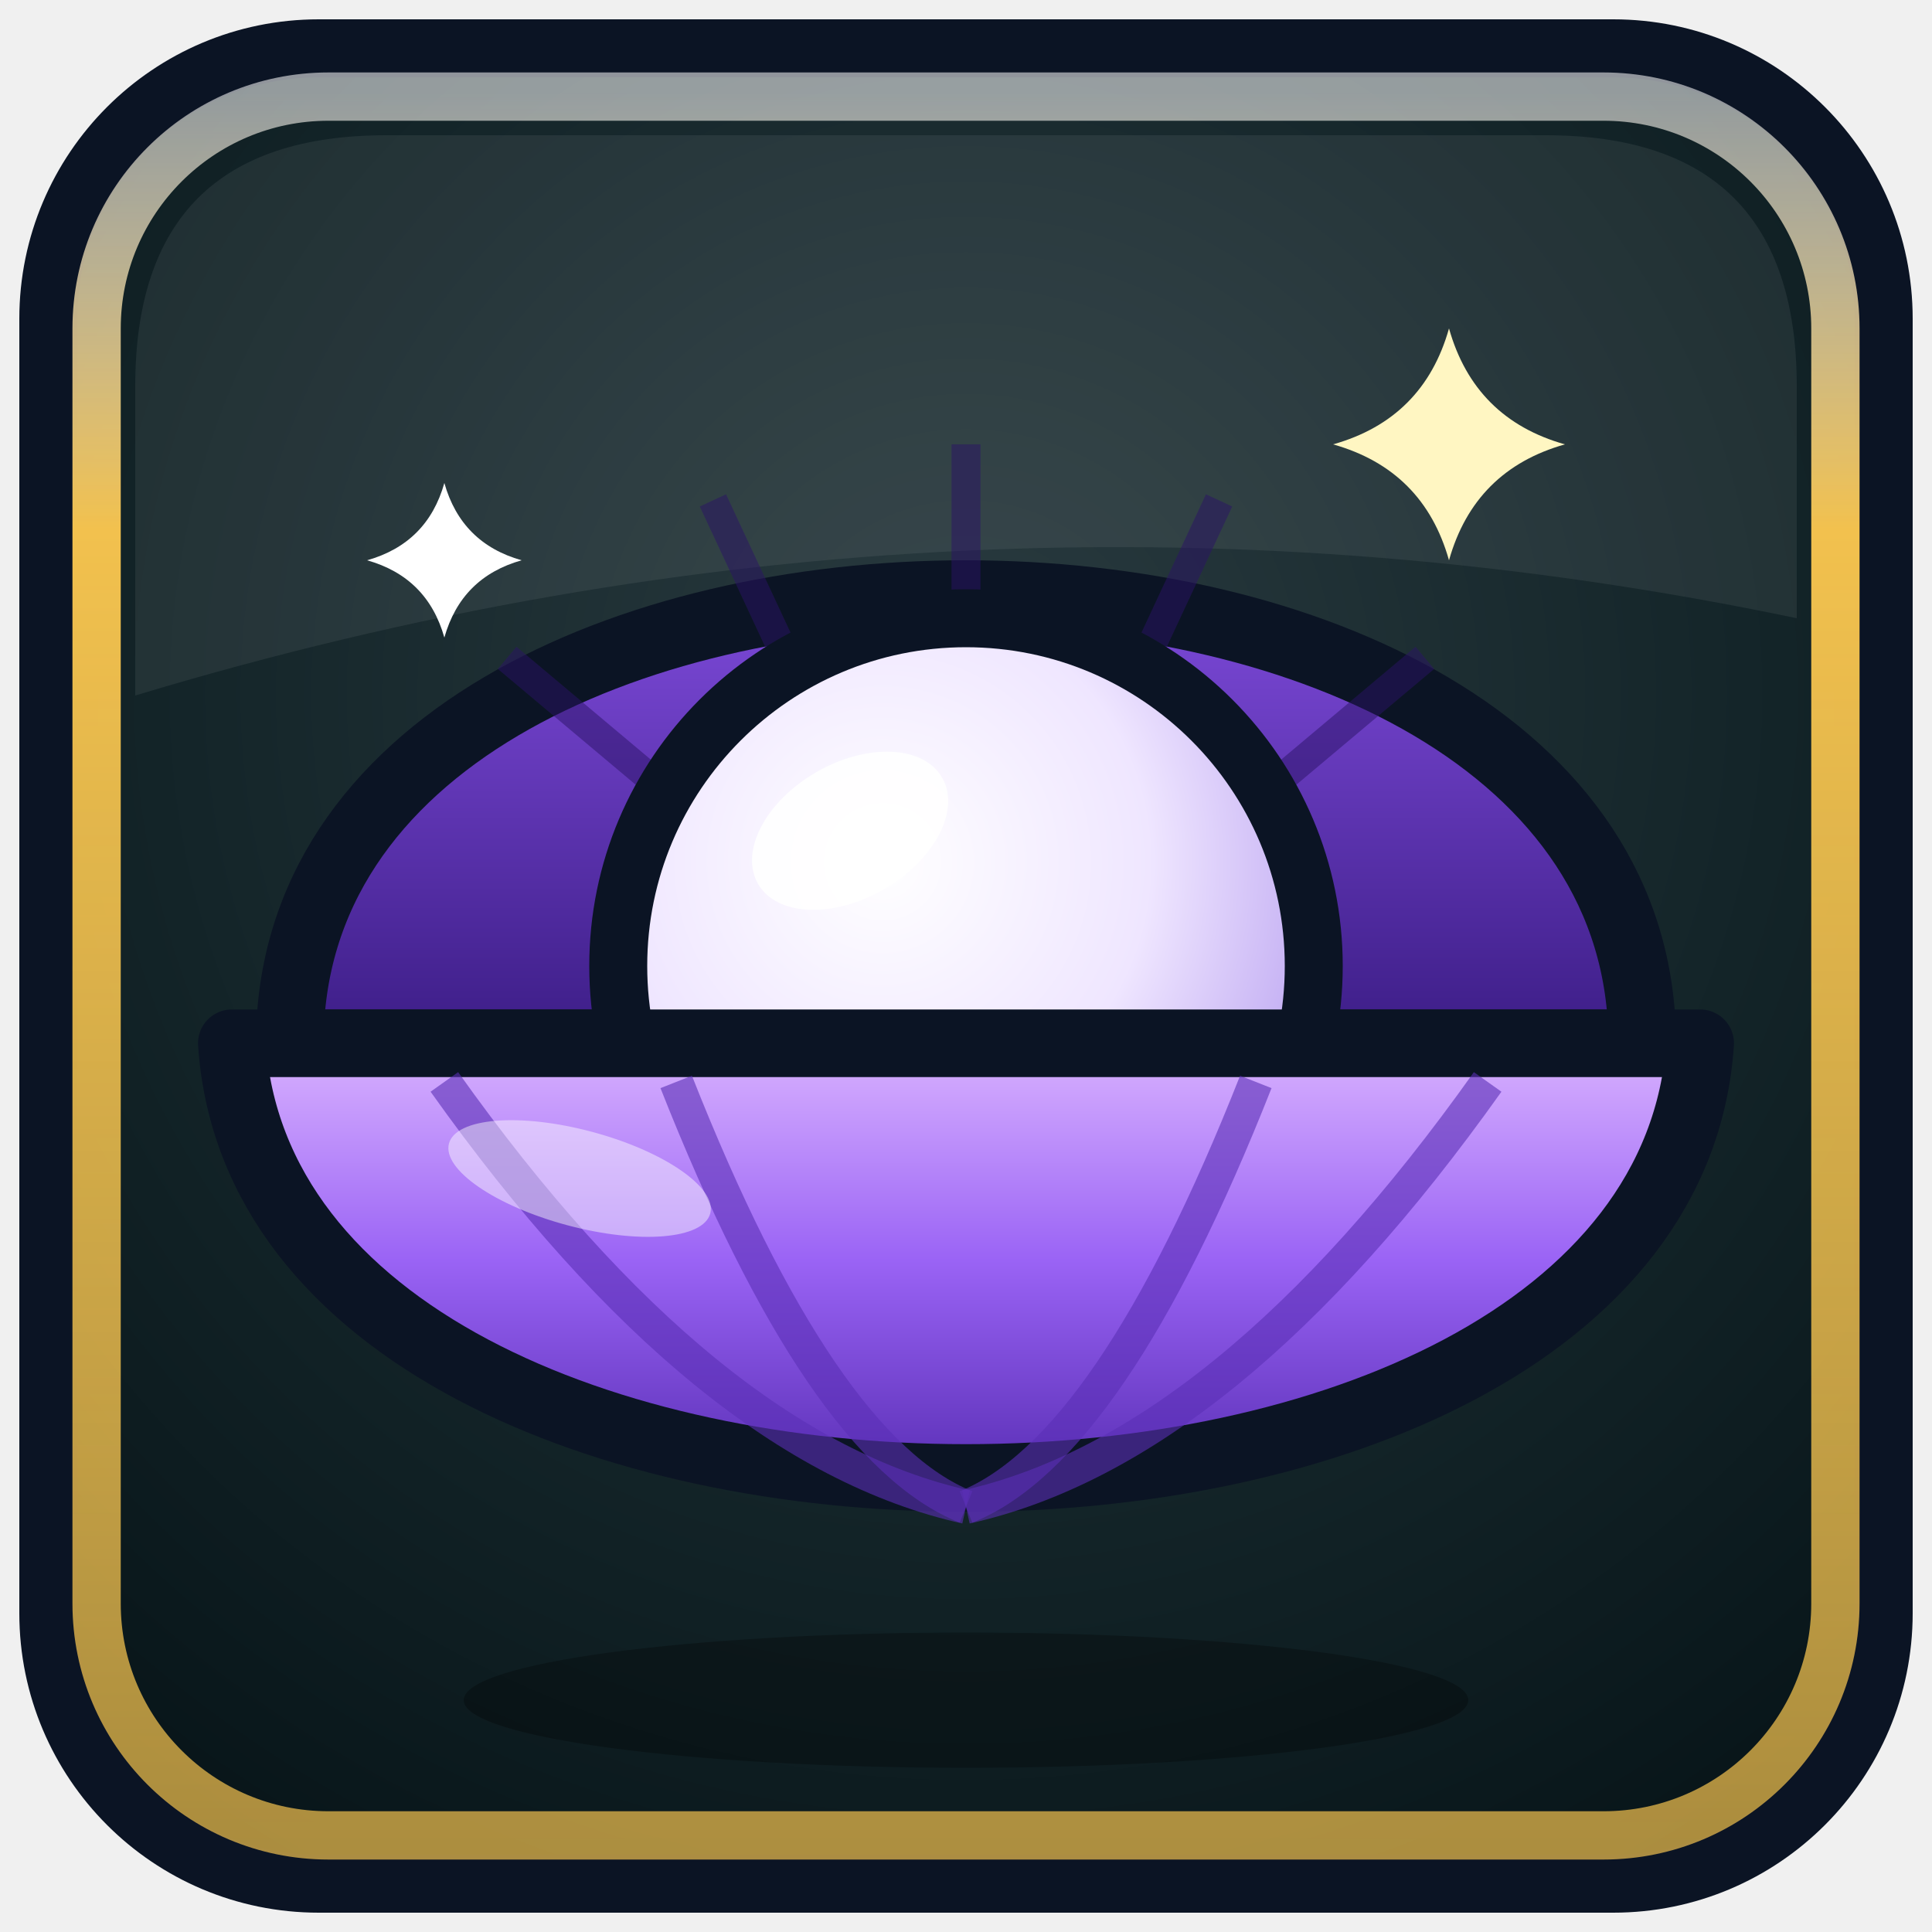
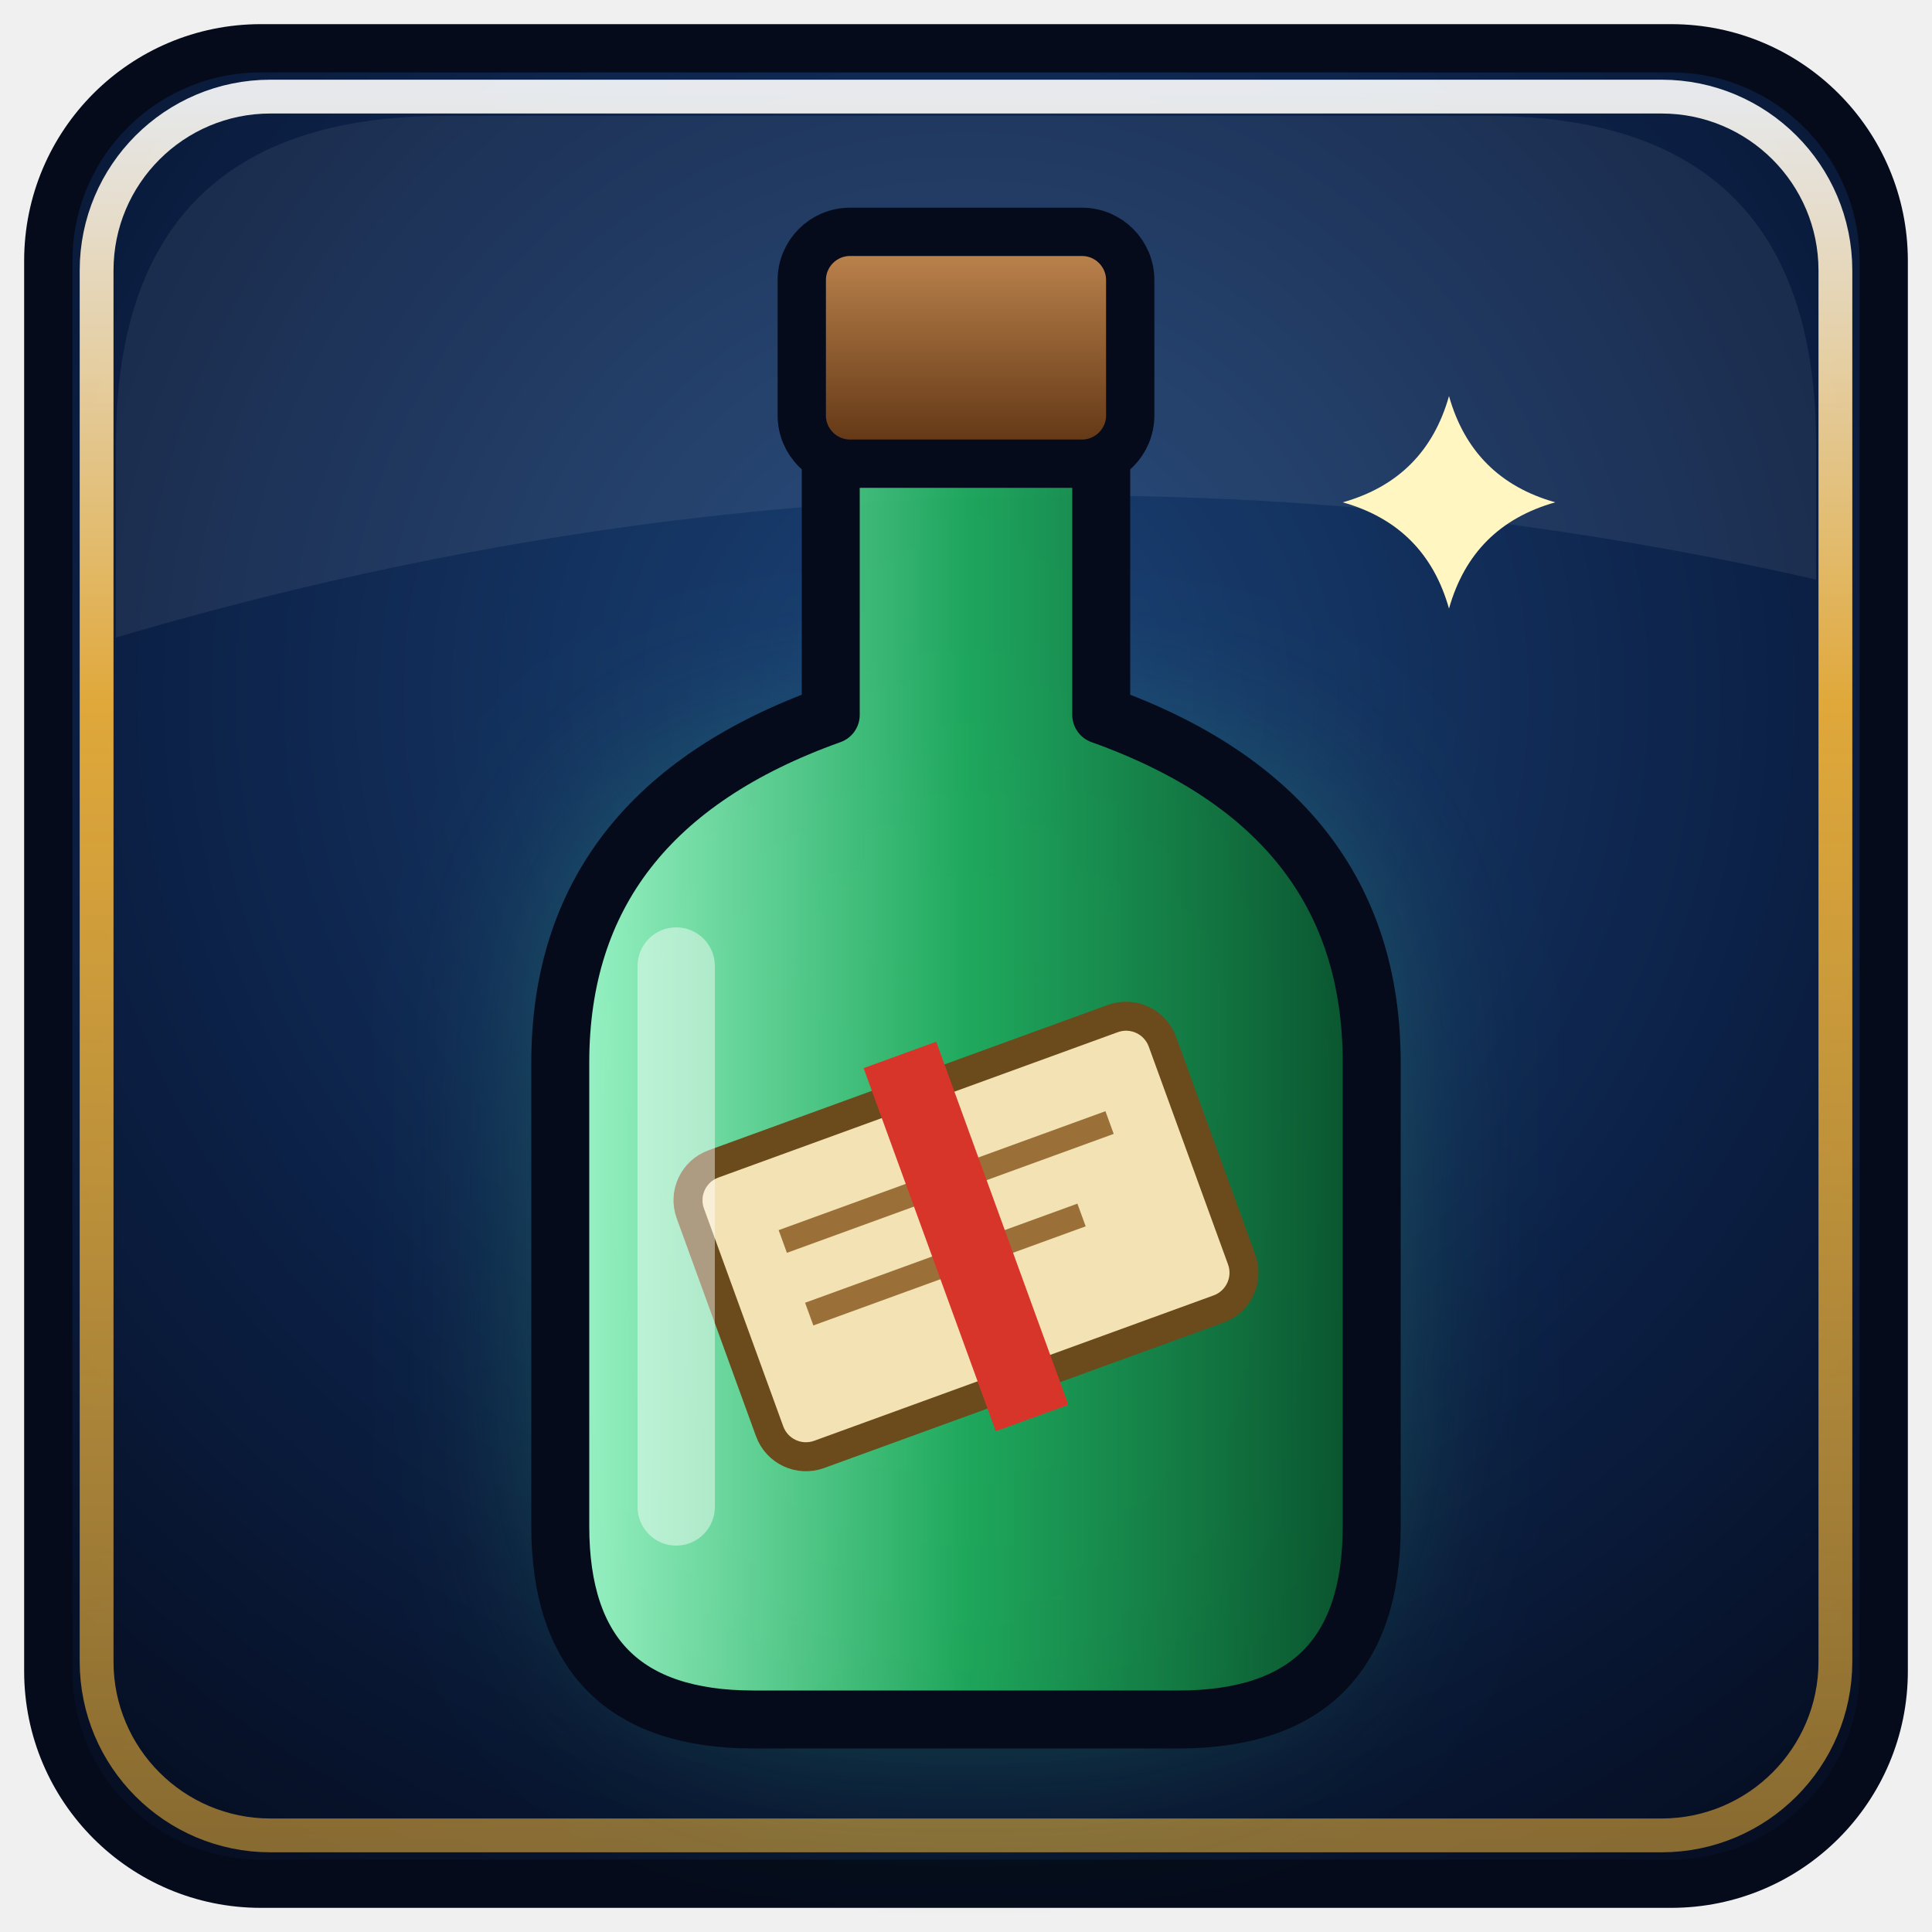
<svg xmlns="http://www.w3.org/2000/svg" width="340" height="340" viewBox="0 0 200 200">
  <defs>
-     <radialGradient id="tile" cx="0.5" cy="0.35" r="0.75">
-       <stop offset="0" stop-color="#2a3b40" />
-       <stop offset="0.6" stop-color="#132428" />
-       <stop offset="1" stop-color="#081519" />
+     <radialGradient id="navy" cx="0.5" cy="0.35" r="0.75">
+       <stop offset="0" stop-color="#1b4377" />
+       <stop offset="0.6" stop-color="#0c2147" />
+       <stop offset="1" stop-color="#060f24" />
    </radialGradient>
+     <linearGradient id="gold" x1="0" y1="0" x2="0" y2="1">
+       <stop offset="0" stop-color="#fff4c2" />
+       <stop offset="0.35" stop-color="#f2c14e" />
+       <stop offset="0.6" stop-color="#a8701c" />
+       <stop offset="0.8" stop-color="#f0b847" />
+       <stop offset="1" stop-color="#6b420c" />
+     </linearGradient>
    <linearGradient id="rim" x1="0" y1="0" x2="0" y2="1">
-       <stop offset="0" stop-color="#ffffff" stop-opacity="0.55" />
-       <stop offset="0.25" stop-color="#f2c14e" />
-       <stop offset="1" stop-color="#f2c14e" stop-opacity="0.7" />
+       <stop offset="0" stop-color="#ffffff" stop-opacity="0.9" />
+       <stop offset="0.35" stop-color="#e0a83a" />
+       <stop offset="1" stop-color="#e0a83a" stop-opacity="0.6" />
    </linearGradient>
-     <linearGradient id="shell" x1="0" y1="0" x2="0" y2="1">
-       <stop offset="0" stop-color="#d9b2ff" />
-       <stop offset="0.5" stop-color="#9a63f5" />
-       <stop offset="1" stop-color="#5a2fb6" />
+     <filter id="glow" x="-40%" y="-40%" width="180%" height="180%">
+       <feGaussianBlur stdDeviation="5" />
+     </filter>
+     <filter id="softGlow" x="-50%" y="-50%" width="200%" height="200%">
+       <feGaussianBlur stdDeviation="10" />
+     </filter>
+   </defs>
+   <rect x="5" y="5" width="190" height="190" rx="22" fill="url(#navy)" stroke="#050b1a" stroke-width="5" />
+   <path d="M12 46 Q12 12 46 12 L154 12 Q188 12 188 46 L188 60 Q100 40 12 66 Z" fill="#ffffff" opacity="0.07" />
+   <rect x="10" y="10" width="180" height="180" rx="18" fill="none" stroke="url(#rim)" stroke-width="3.5" />
+   <defs>
+     <linearGradient id="glass" x1="0" y1="0" x2="1" y2="0">
+       <stop offset="0" stop-color="#a6ffcf" stop-opacity="0.95" />
+       <stop offset="0.5" stop-color="#1fae5c" stop-opacity="0.92" />
+       <stop offset="1" stop-color="#08502a" stop-opacity="0.95" />
    </linearGradient>
-     <linearGradient id="back" x1="0" y1="0" x2="0" y2="1">
-       <stop offset="0" stop-color="#7d4ad9" />
-       <stop offset="1" stop-color="#3c1d86" />
+     <linearGradient id="wood" x1="0" y1="0" x2="0" y2="1">
+       <stop offset="0" stop-color="#c48a52" />
+       <stop offset="1" stop-color="#5a3010" />
    </linearGradient>
-     <radialGradient id="pearl" cx="0.38" cy="0.35" r="0.7">
-       <stop offset="0" stop-color="#ffffff" />
-       <stop offset="0.55" stop-color="#efe6ff" />
-       <stop offset="1" stop-color="#b8a0f0" />
-     </radialGradient>
  </defs>
-   <rect x="5" y="5" width="190" height="190" rx="28" fill="url(#tile)" stroke="#0b1424" stroke-width="6" />
-   <rect x="10" y="10" width="180" height="180" rx="24" fill="none" stroke="url(#rim)" stroke-width="5" />
-   <path d="M14 40 Q14 14 40 14 L160 14 Q186 14 186 40 L186 64 Q100 46 14 72 Z" fill="#ffffff" opacity="0.07" />
-   <ellipse cx="100" cy="176" rx="52" ry="7" fill="#000000" opacity="0.28" />
-   <path d="M30 108 C30 46 170 46 170 108 Z" fill="url(#back)" stroke="#0b1424" stroke-width="7" stroke-linejoin="round" />
-   <path d="M100 108 L147.5 68.1" stroke="#2a1266" stroke-width="3" opacity="0.5" />
-   <path d="M100 108 L126.2 51.8" stroke="#2a1266" stroke-width="3" opacity="0.5" />
-   <path d="M100 108 L100.0 46.0" stroke="#2a1266" stroke-width="3" opacity="0.5" />
-   <path d="M100 108 L73.8 51.8" stroke="#2a1266" stroke-width="3" opacity="0.5" />
-   <path d="M100 108 L52.5 68.1" stroke="#2a1266" stroke-width="3" opacity="0.5" />
-   <circle cx="100" cy="100" r="36" fill="url(#pearl)" stroke="#0b1424" stroke-width="6" />
-   <ellipse cx="88" cy="86" rx="11" ry="7" fill="#fff" opacity="0.9" transform="rotate(-30 88 86)" />
-   <path d="M24 108 C28 168 172 168 176 108 Z" fill="url(#shell)" stroke="#0b1424" stroke-width="7" stroke-linejoin="round" />
-   <path d="M46 112 Q73.0 150 100 156" fill="none" stroke="#5a2fb6" stroke-width="3.5" opacity="0.6" />
-   <path d="M70 112 Q85.0 150 100 156" fill="none" stroke="#5a2fb6" stroke-width="3.5" opacity="0.6" />
-   <path d="M130 112 Q115.0 150 100 156" fill="none" stroke="#5a2fb6" stroke-width="3.5" opacity="0.6" />
-   <path d="M154 112 Q127.0 150 100 156" fill="none" stroke="#5a2fb6" stroke-width="3.5" opacity="0.6" />
-   <ellipse cx="60" cy="122" rx="14" ry="5" fill="#ffffff" opacity="0.45" transform="rotate(15 60 122)" />
-   <path d="M150 34 Q152.64 43.36 162 46 Q152.64 48.64 150 58 Q147.36 48.64 138 46 Q147.36 43.36 150 34 Z" fill="#fff6c2" />
-   <path d="M46 50 Q47.76 56.24 54 58 Q47.76 59.76 46 66 Q44.24 59.76 38 58 Q44.24 56.24 46 50 Z" fill="#ffffff" />
+   <rect x="60" y="80" width="80" height="96" rx="24" fill="#3fe08a" filter="url(#softGlow)" opacity="0.35" />
+   <path d="M86 44 L114 44 L114 74 Q142 84 142 110 L142 158 Q142 178 122 178 L78 178 Q58 178 58 158 L58 110 Q58 84 86 74 Z" fill="url(#glass)" stroke="#050b1a" stroke-width="6" stroke-linejoin="round" />
+   <g transform="rotate(-20 100 128)">
+     <rect x="74" y="112" width="52" height="32" rx="4" fill="#f2e2b4" stroke="#6b4a1c" stroke-width="3" />
+     <path d="M82 122 H118 M82 130 H112" stroke="#9a7038" stroke-width="2.5" />
+     <rect x="96" y="108" width="8" height="40" fill="#d8352a" />
+   </g>
+   <rect x="83" y="24" width="34" height="24" rx="5" fill="url(#wood)" stroke="#050b1a" stroke-width="5" />
+   <path d="M84 50 L116 50" stroke="url(#gold)" stroke-width="6" />
+   <rect x="66" y="96" width="8" height="64" rx="4" fill="#ffffff" opacity="0.45" />
+   <path d="M150 41 Q152.42 49.58 161 52 Q152.42 54.42 150 63 Q147.58 54.42 139 52 Q147.58 49.58 150 41 Z" fill="#fff6c2" />
</svg>
